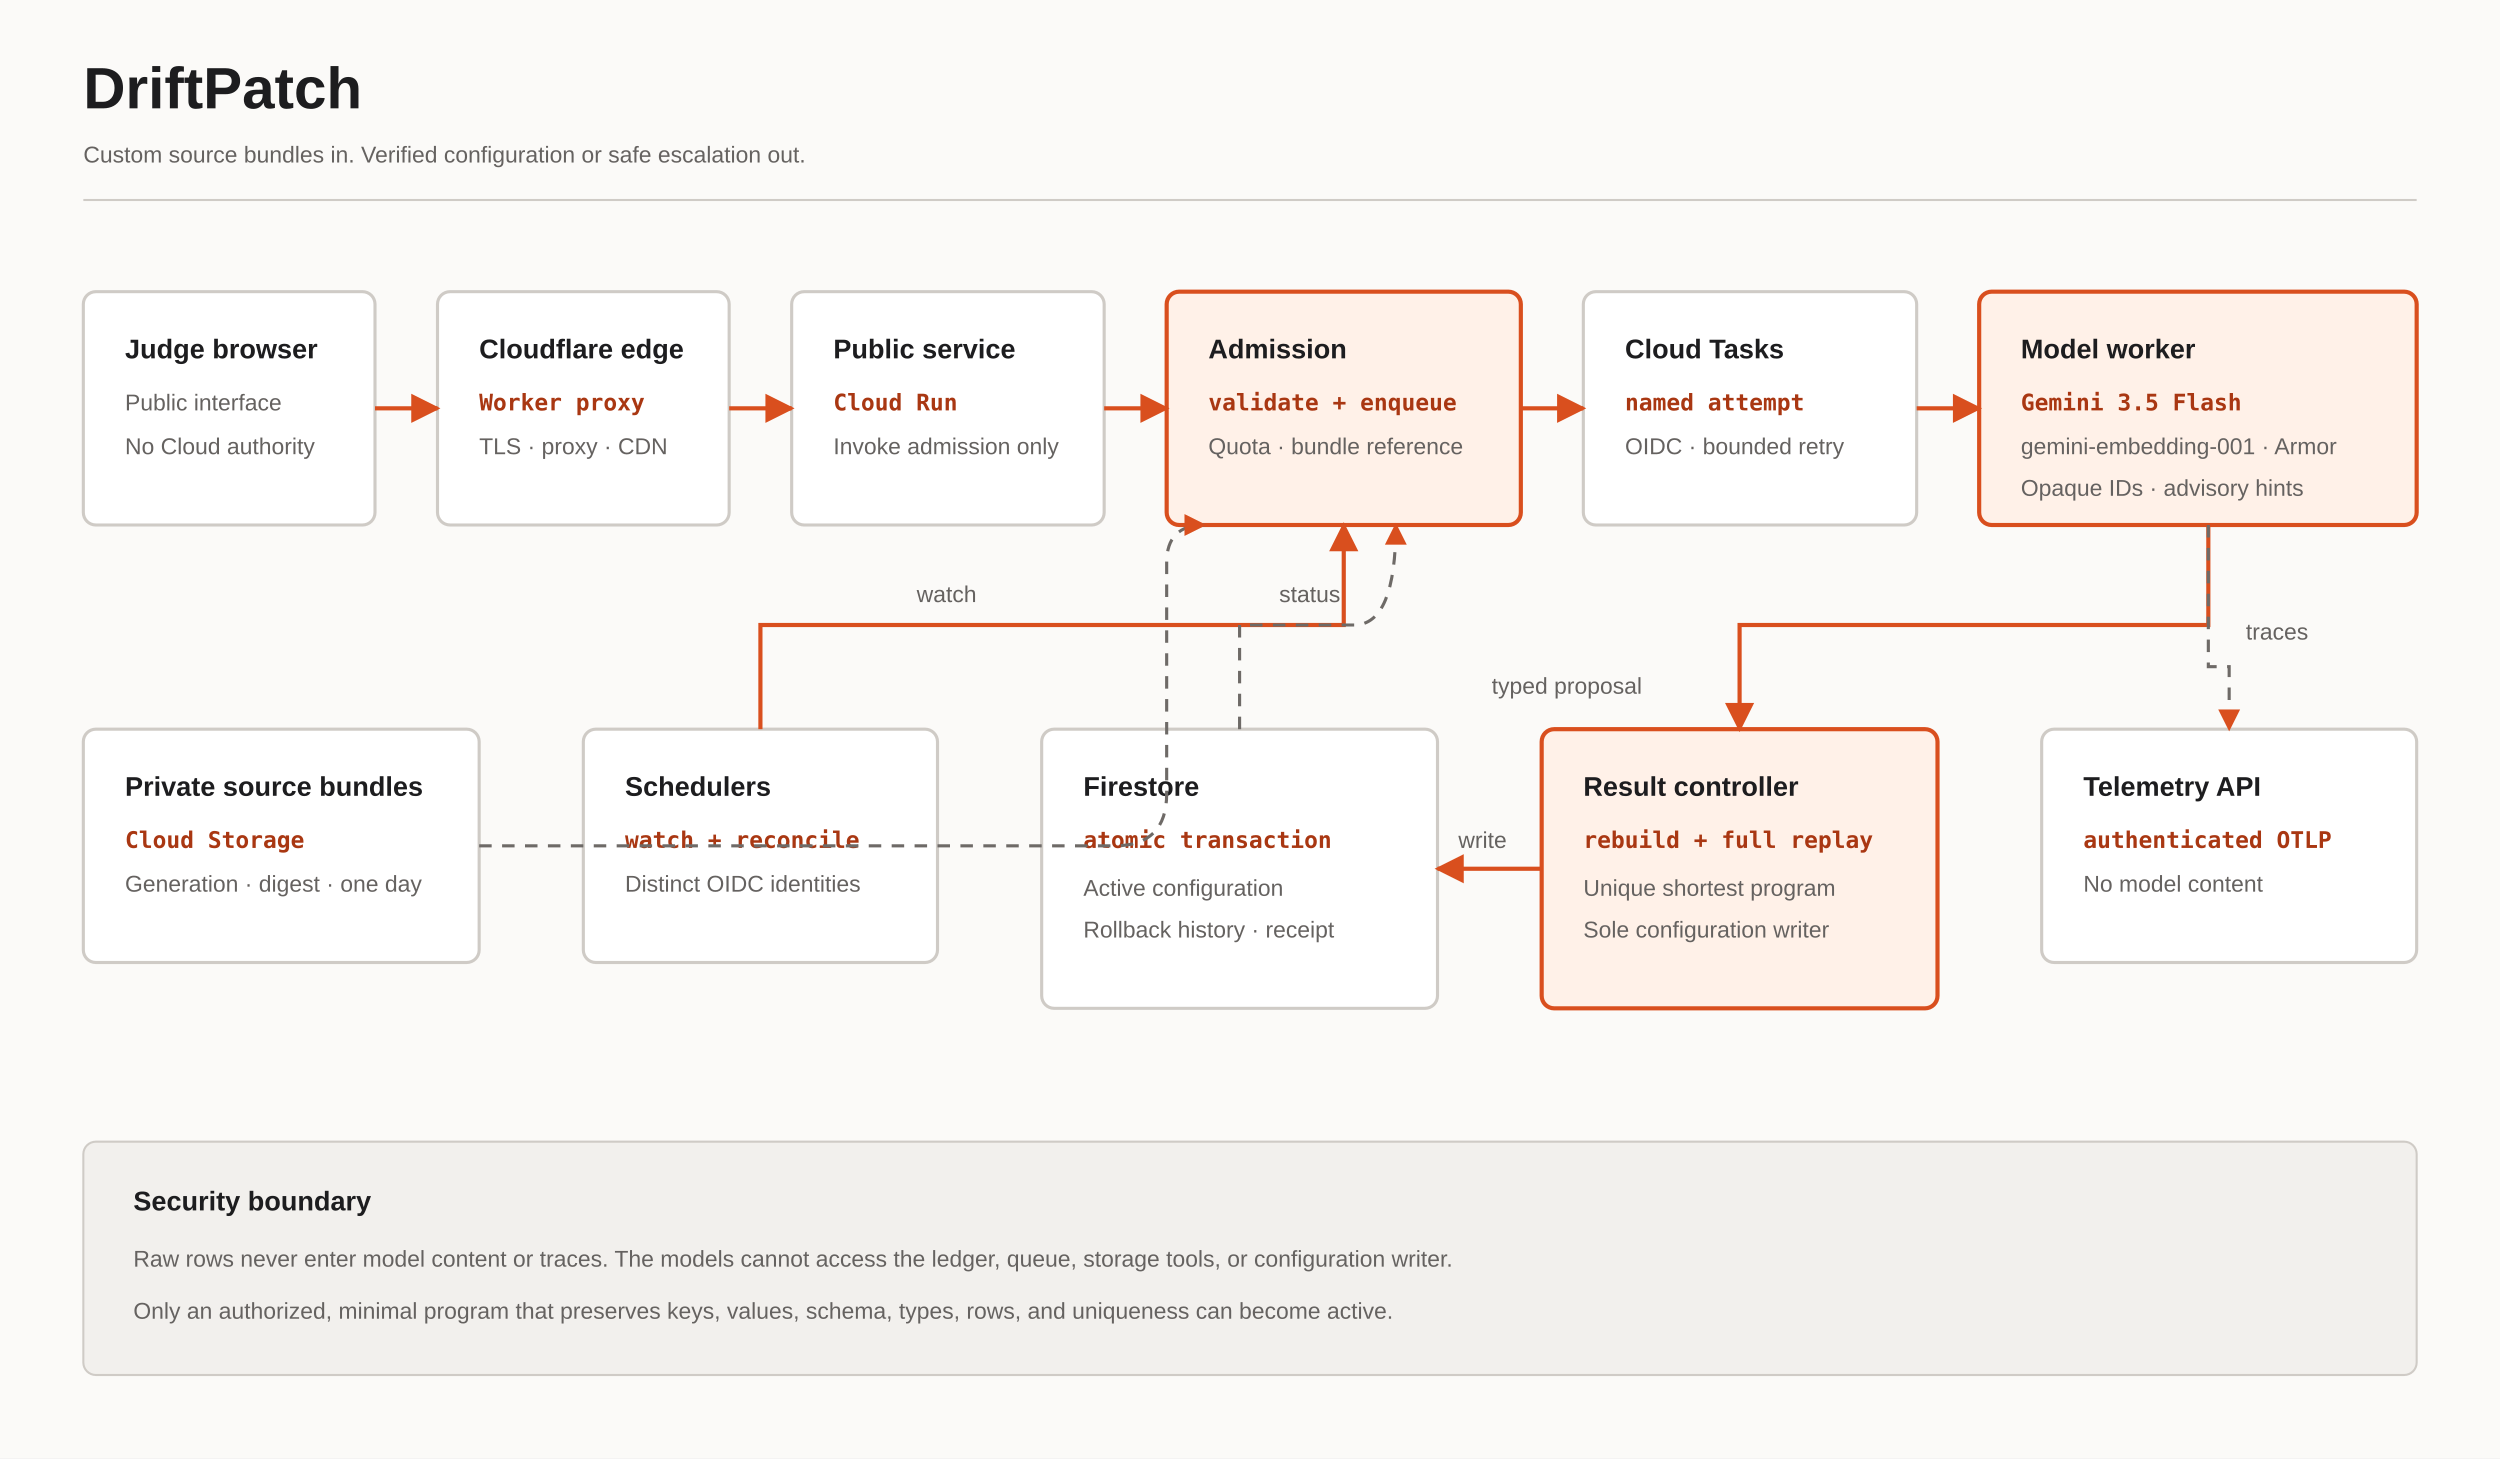
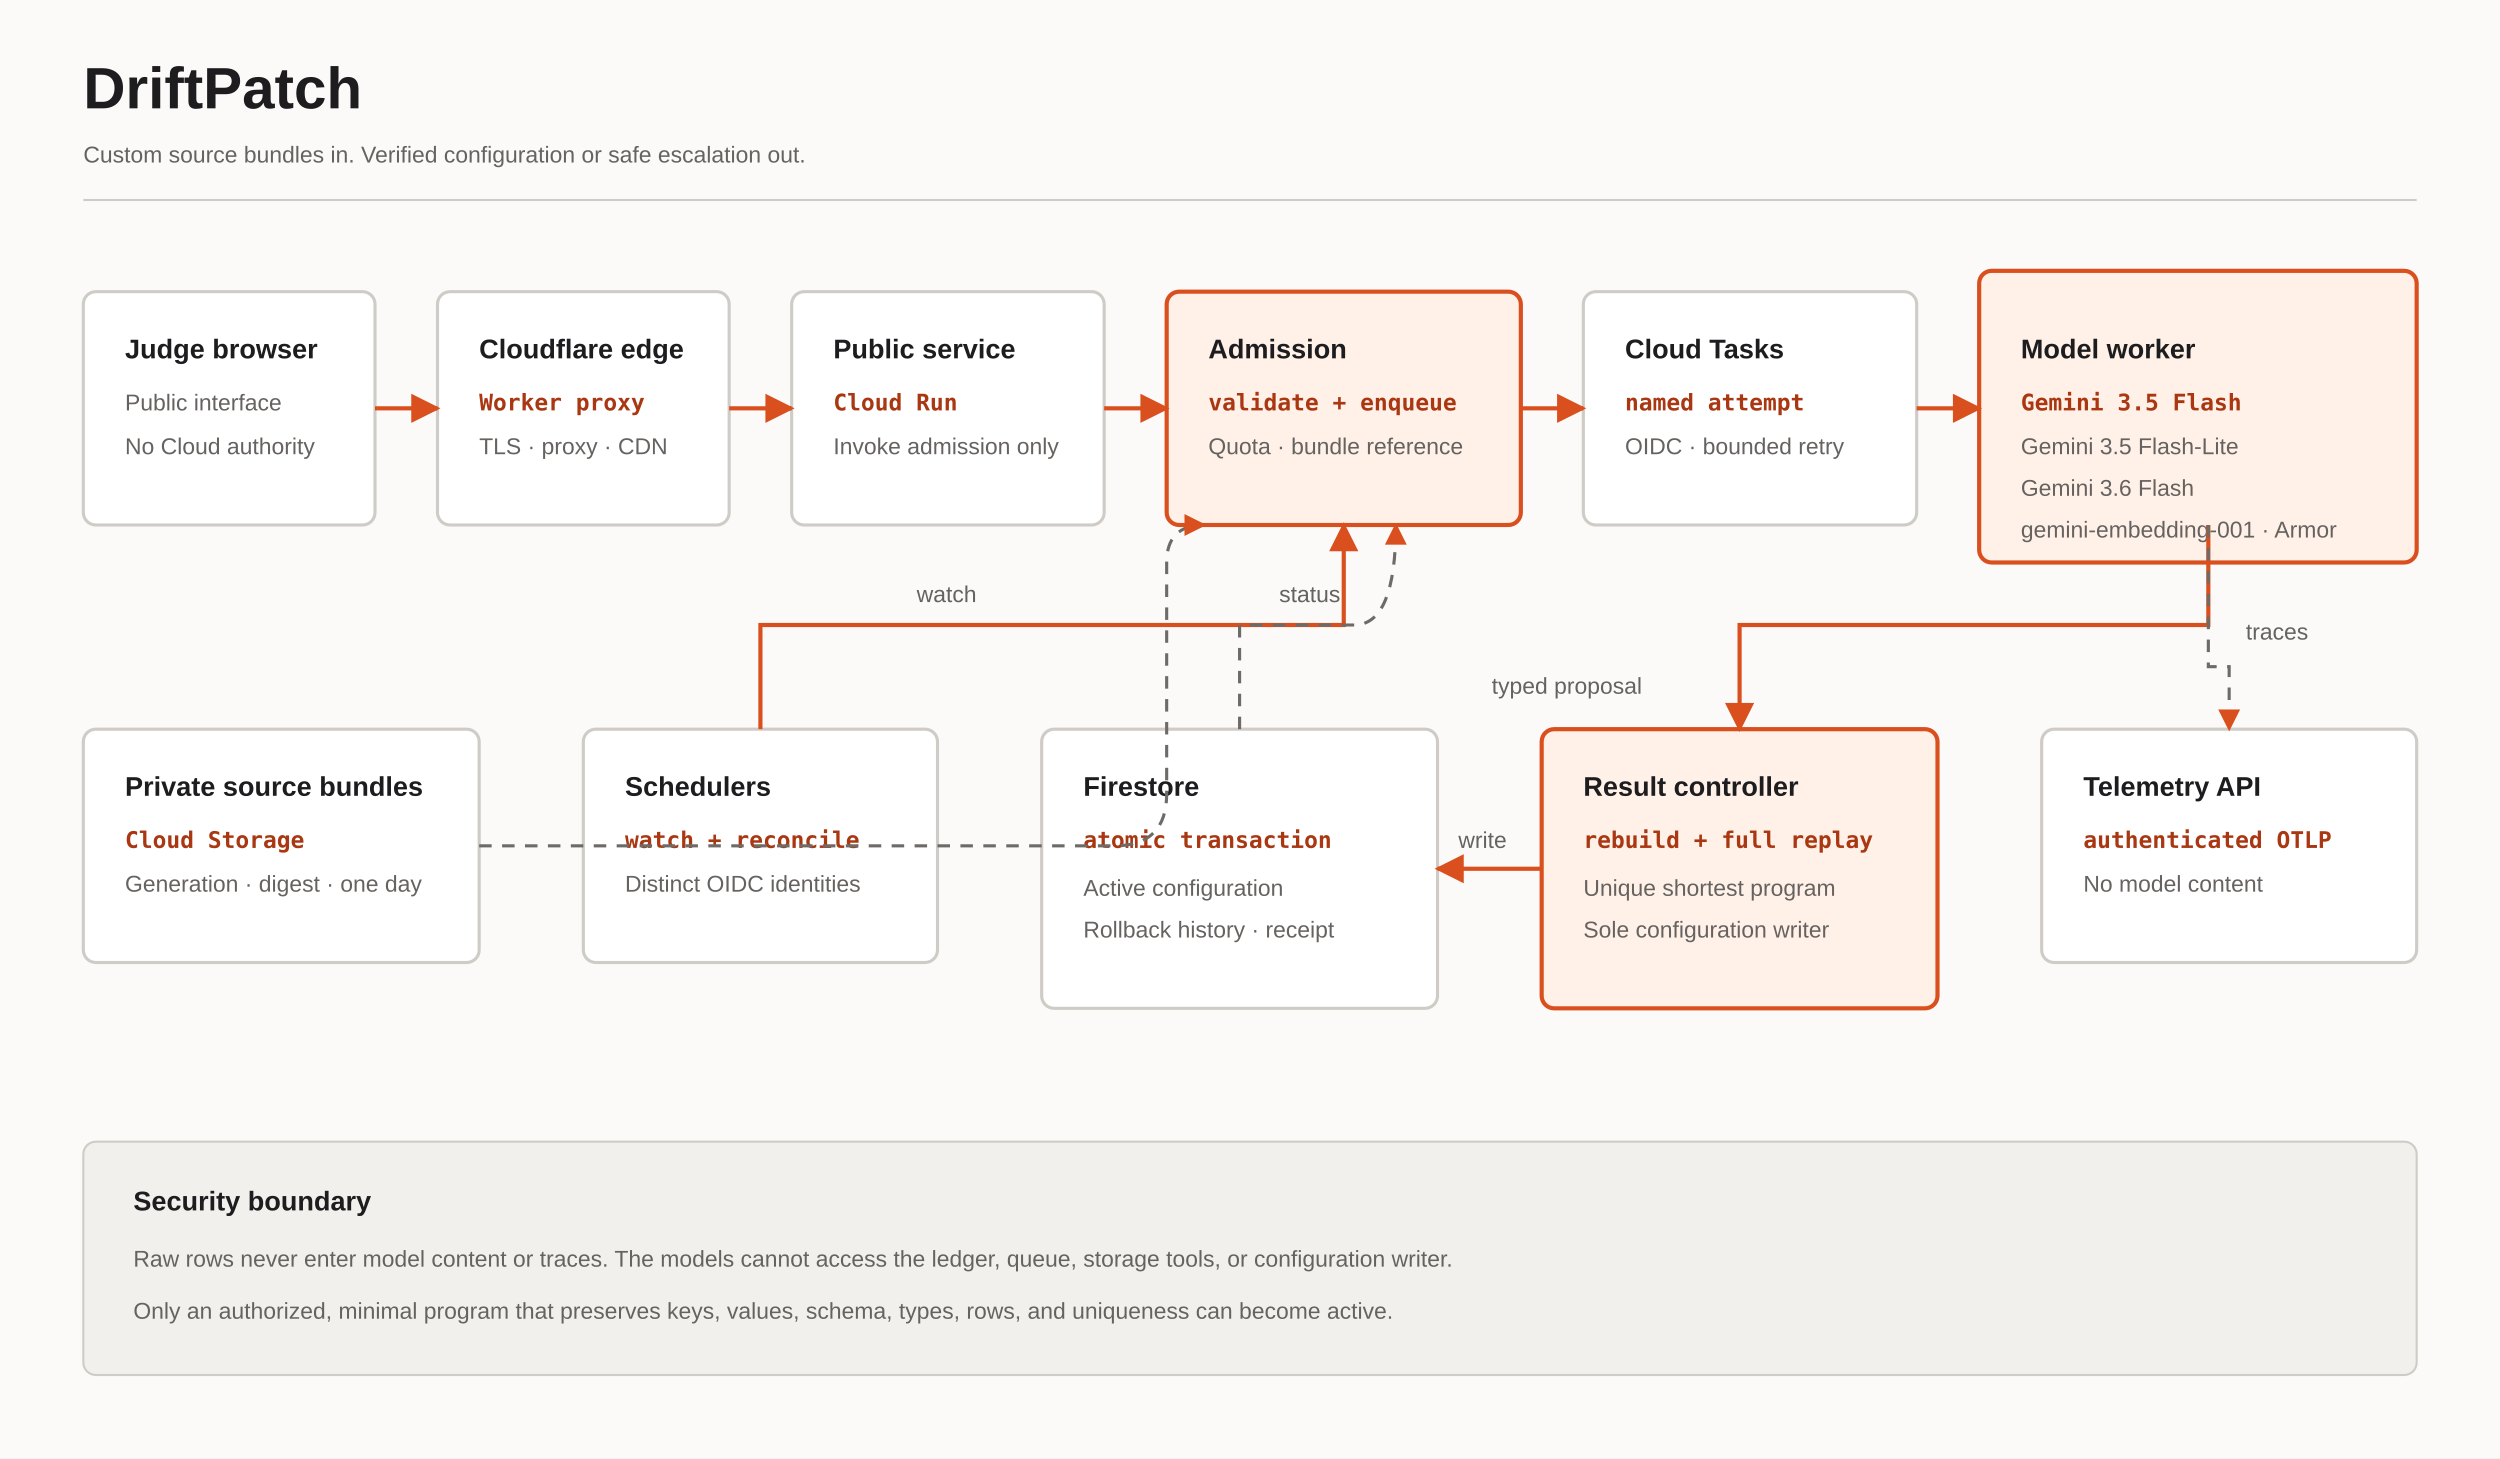
<svg xmlns="http://www.w3.org/2000/svg" width="1200" height="700" viewBox="0 0 1200 700" role="img" aria-labelledby="title desc">
  <defs>
    <marker id="arrow" viewBox="0 0 10 10" refX="9" refY="5" markerWidth="7" markerHeight="7" orient="auto-start-reverse">
      <path d="M 0 0 L 10 5 L 0 10 Z" fill="#D94F1E" />
    </marker>
    <style>
      .label { font: 600 13px "IBM Plex Sans", Arial, sans-serif; fill: #1D1D1F; }
      .meta { font: 400 11px "IBM Plex Sans", Arial, sans-serif; fill: #656260; }
      .code { font: 600 11px "Source Code Pro", monospace; fill: #A93712; }
      .node { fill: #FFFFFF; stroke: #CFCBC6; stroke-width: 1.5; }
      .control { fill: #FFF1E8; stroke: #D94F1E; stroke-width: 2; }
      .line { fill: none; stroke: #D94F1E; stroke-width: 2; marker-end: url(#arrow); }
      .read { fill: none; stroke: #6E6A67; stroke-width: 1.5; stroke-dasharray: 6 5; marker-end: url(#arrow); }
    </style>
  </defs>
  <rect width="1200" height="700" fill="#FBFAF8" />
  <text x="40" y="52" font-family="IBM Plex Sans, Arial, sans-serif" font-size="28" font-weight="700" fill="#1D1D1F">DriftPatch</text>
  <text x="40" y="78" class="meta">Custom source bundles in. Verified configuration or safe escalation out.</text>
  <line x1="40" y1="96" x2="1160" y2="96" stroke="#CFCBC6" />
  <rect class="node" x="40" y="140" width="140" height="112" rx="6" />
  <text class="label" x="60" y="172">Judge browser</text>
  <text class="meta" x="60" y="197">Public interface</text>
  <text class="meta" x="60" y="218">No Cloud authority</text>
  <rect class="node" x="210" y="140" width="140" height="112" rx="6" />
  <text class="label" x="230" y="172">Cloudflare edge</text>
  <text class="code" x="230" y="197">Worker proxy</text>
  <text class="meta" x="230" y="218">TLS · proxy · CDN</text>
  <rect class="node" x="380" y="140" width="150" height="112" rx="6" />
  <text class="label" x="400" y="172">Public service</text>
  <text class="code" x="400" y="197">Cloud Run</text>
  <text class="meta" x="400" y="218">Invoke admission only</text>
  <rect class="control" x="560" y="140" width="170" height="112" rx="6" />
  <text class="label" x="580" y="172">Admission</text>
  <text class="code" x="580" y="197">validate + enqueue</text>
  <text class="meta" x="580" y="218">Quota · bundle reference</text>
  <rect class="node" x="760" y="140" width="160" height="112" rx="6" />
  <text class="label" x="780" y="172">Cloud Tasks</text>
  <text class="code" x="780" y="197">named attempt</text>
  <text class="meta" x="780" y="218">OIDC · bounded retry</text>
-   <rect class="control" x="950" y="140" width="210" height="112" rx="6" />
+   <rect class="control" x="950" y="130" width="210" height="140" rx="6" />
  <text class="label" x="970" y="172">Model worker</text>
  <text class="code" x="970" y="197">Gemini 3.5 Flash</text>
-   <text class="meta" x="970" y="218">gemini-embedding-001 · Armor</text>
-   <text class="meta" x="970" y="238">Opaque IDs · advisory hints</text>
+   <text class="meta" x="970" y="218">Gemini 3.5 Flash-Lite</text>
+   <text class="meta" x="970" y="238">Gemini 3.6 Flash</text>
+   <text class="meta" x="970" y="258">gemini-embedding-001 · Armor</text>
  <path class="line" d="M 180 196 H 210" />
  <path class="line" d="M 350 196 H 380" />
  <path class="line" d="M 530 196 H 560" />
  <path class="line" d="M 730 196 H 760" />
  <path class="line" d="M 920 196 H 950" />
  <rect class="node" x="40" y="350" width="190" height="112" rx="6" />
  <text class="label" x="60" y="382">Private source bundles</text>
  <text class="code" x="60" y="407">Cloud Storage</text>
  <text class="meta" x="60" y="428">Generation · digest · one day</text>
  <rect class="node" x="280" y="350" width="170" height="112" rx="6" />
  <text class="label" x="300" y="382">Schedulers</text>
  <text class="code" x="300" y="407">watch + reconcile</text>
  <text class="meta" x="300" y="428">Distinct OIDC identities</text>
  <rect class="node" x="500" y="350" width="190" height="134" rx="6" />
  <text class="label" x="520" y="382">Firestore</text>
  <text class="code" x="520" y="407">atomic transaction</text>
  <text class="meta" x="520" y="430">Active configuration</text>
  <text class="meta" x="520" y="450">Rollback history · receipt</text>
  <rect class="control" x="740" y="350" width="190" height="134" rx="6" />
  <text class="label" x="760" y="382">Result controller</text>
  <text class="code" x="760" y="407">rebuild + full replay</text>
  <text class="meta" x="760" y="430">Unique shortest program</text>
  <text class="meta" x="760" y="450">Sole configuration writer</text>
  <rect class="node" x="980" y="350" width="180" height="112" rx="6" />
  <text class="label" x="1000" y="382">Telemetry API</text>
  <text class="code" x="1000" y="407">authenticated OTLP</text>
  <text class="meta" x="1000" y="428">No model content</text>
  <path class="line" d="M 365 350 V 300 H 645 V 252" />
  <path class="read" d="M 230 406 H 535 Q 560 406 560 381 V 270 Q 560 252 578 252" />
  <path class="line" d="M 1060 252 V 300 H 835 V 350" />
  <path class="line" d="M 740 417 H 690" />
  <path class="read" d="M 595 350 V 300 H 650 Q 670 300 670 252" />
  <path class="read" d="M 1060 252 V 320 H 1070 V 350" />
  <text class="meta" x="440" y="289">watch</text>
  <text class="meta" x="716" y="333">typed proposal</text>
  <text class="meta" x="700" y="407">write</text>
  <text class="meta" x="614" y="289">status</text>
  <text class="meta" x="1078" y="307">traces</text>
  <rect x="40" y="548" width="1120" height="112" rx="6" fill="#F2F0ED" stroke="#CFCBC6" />
  <text class="label" x="64" y="581">Security boundary</text>
  <text class="meta" x="64" y="608">Raw rows never enter model content or traces. The models cannot access the ledger, queue, storage tools, or configuration writer.</text>
  <text class="meta" x="64" y="633">Only an authorized, minimal program that preserves keys, values, schema, types, rows, and uniqueness can become active.</text>
</svg>
